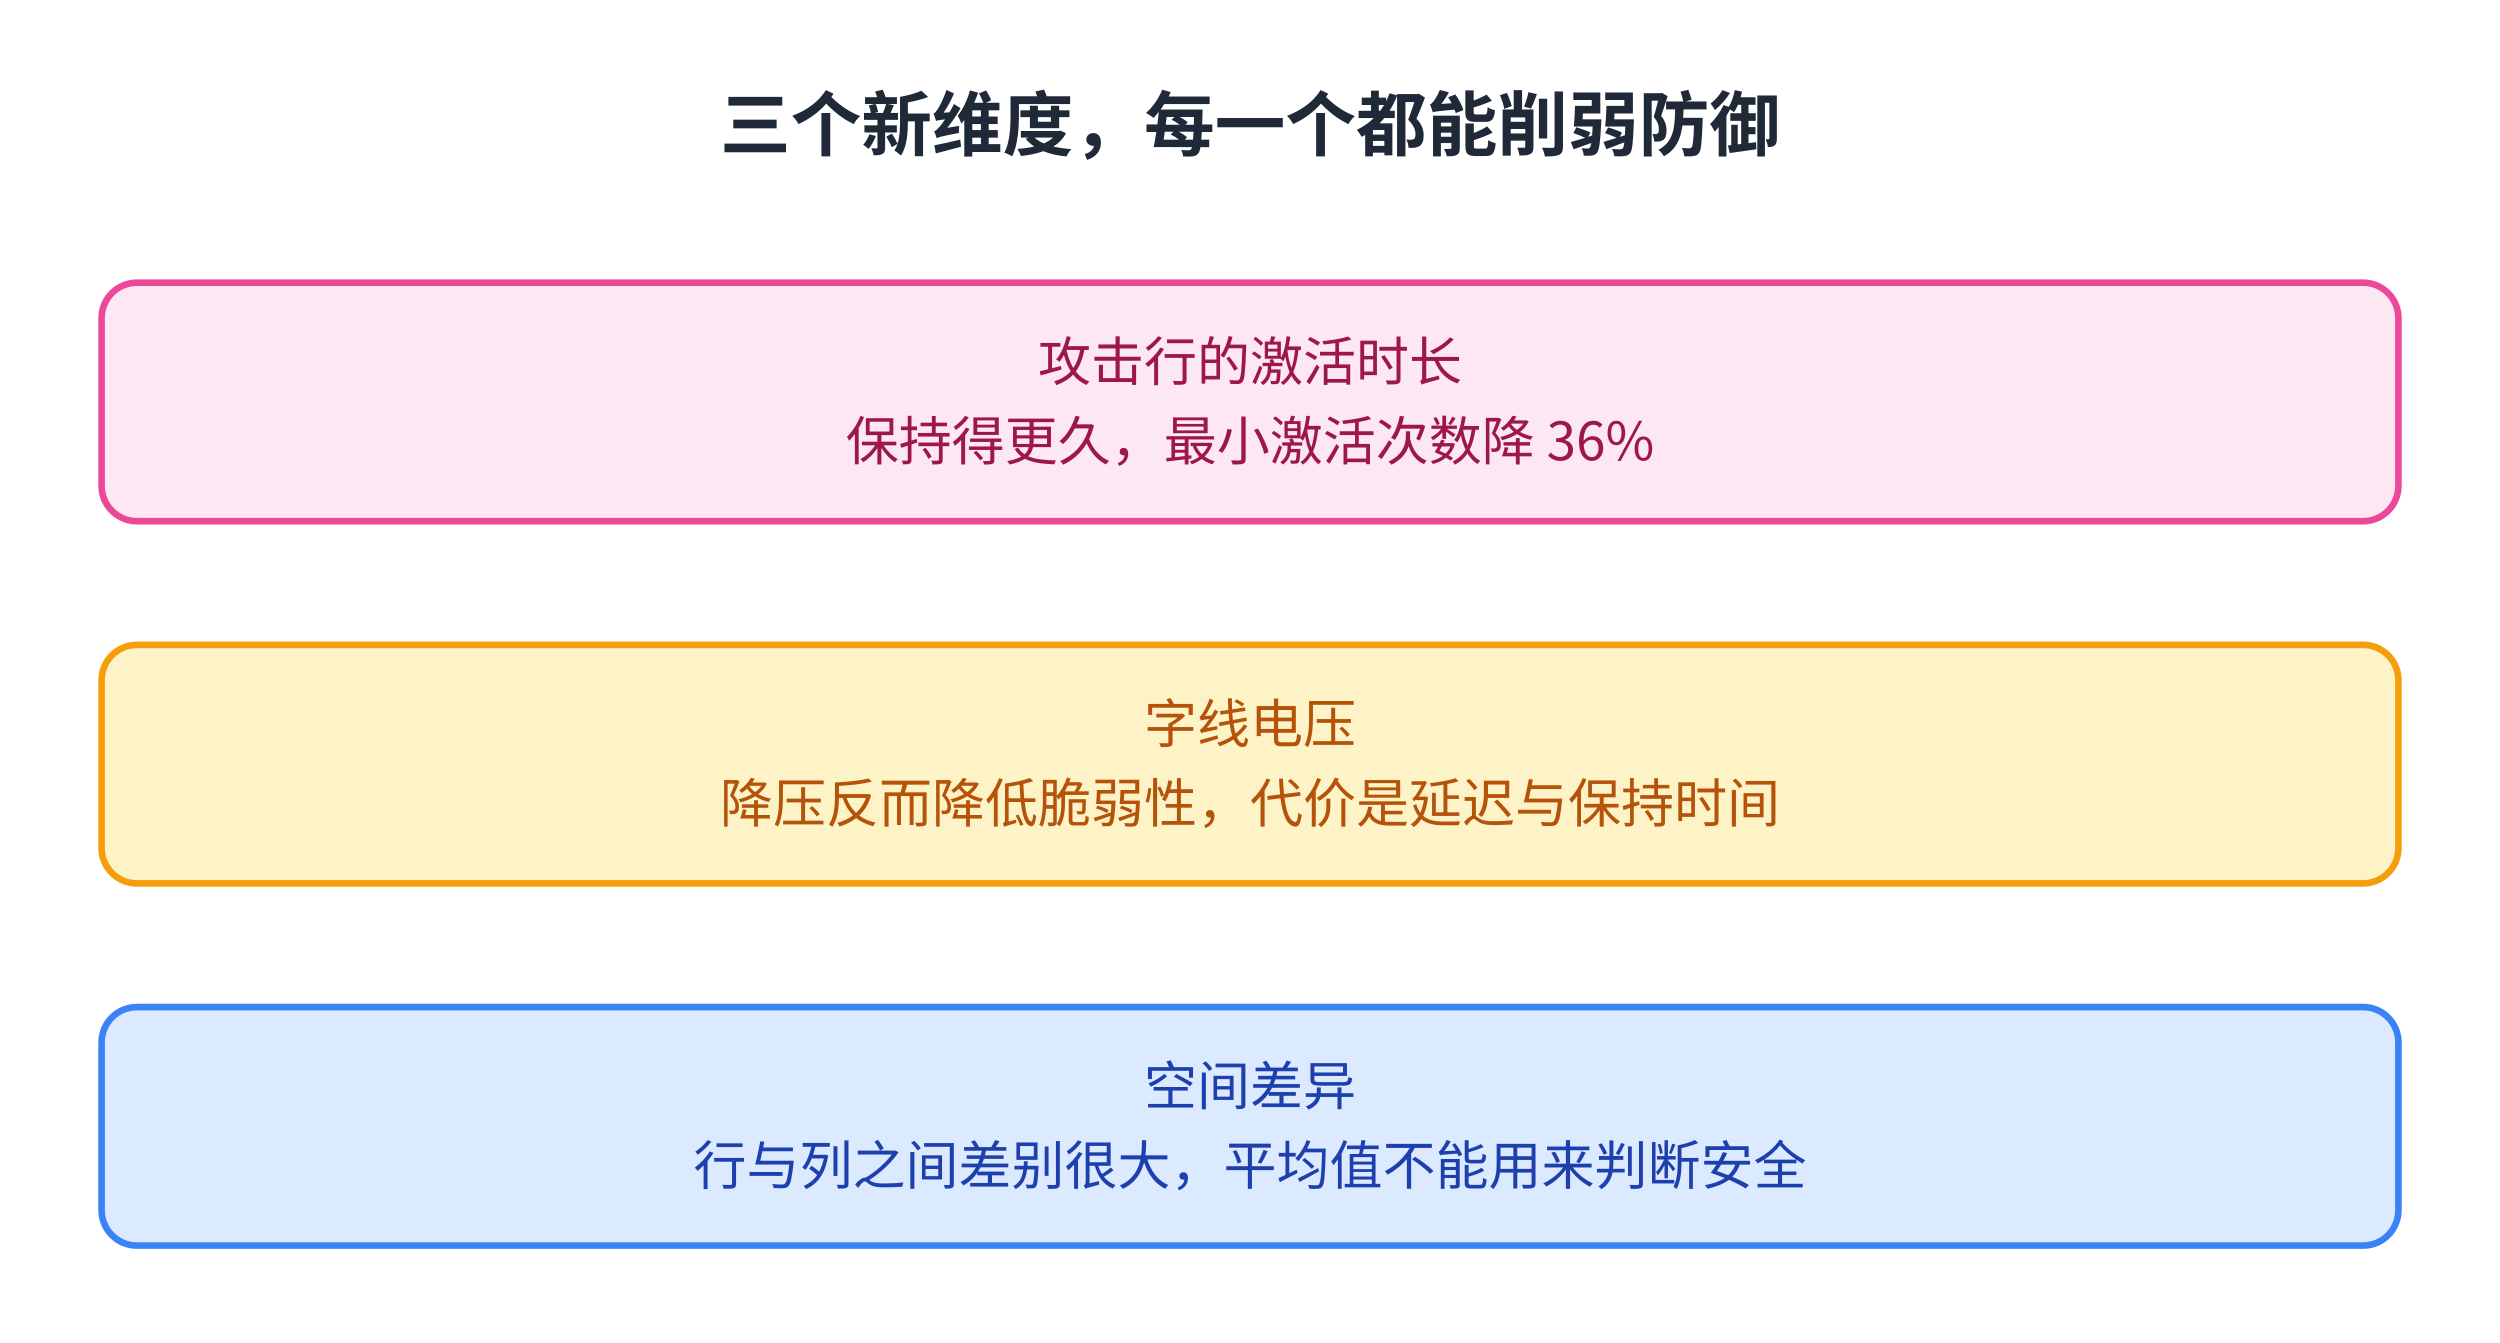
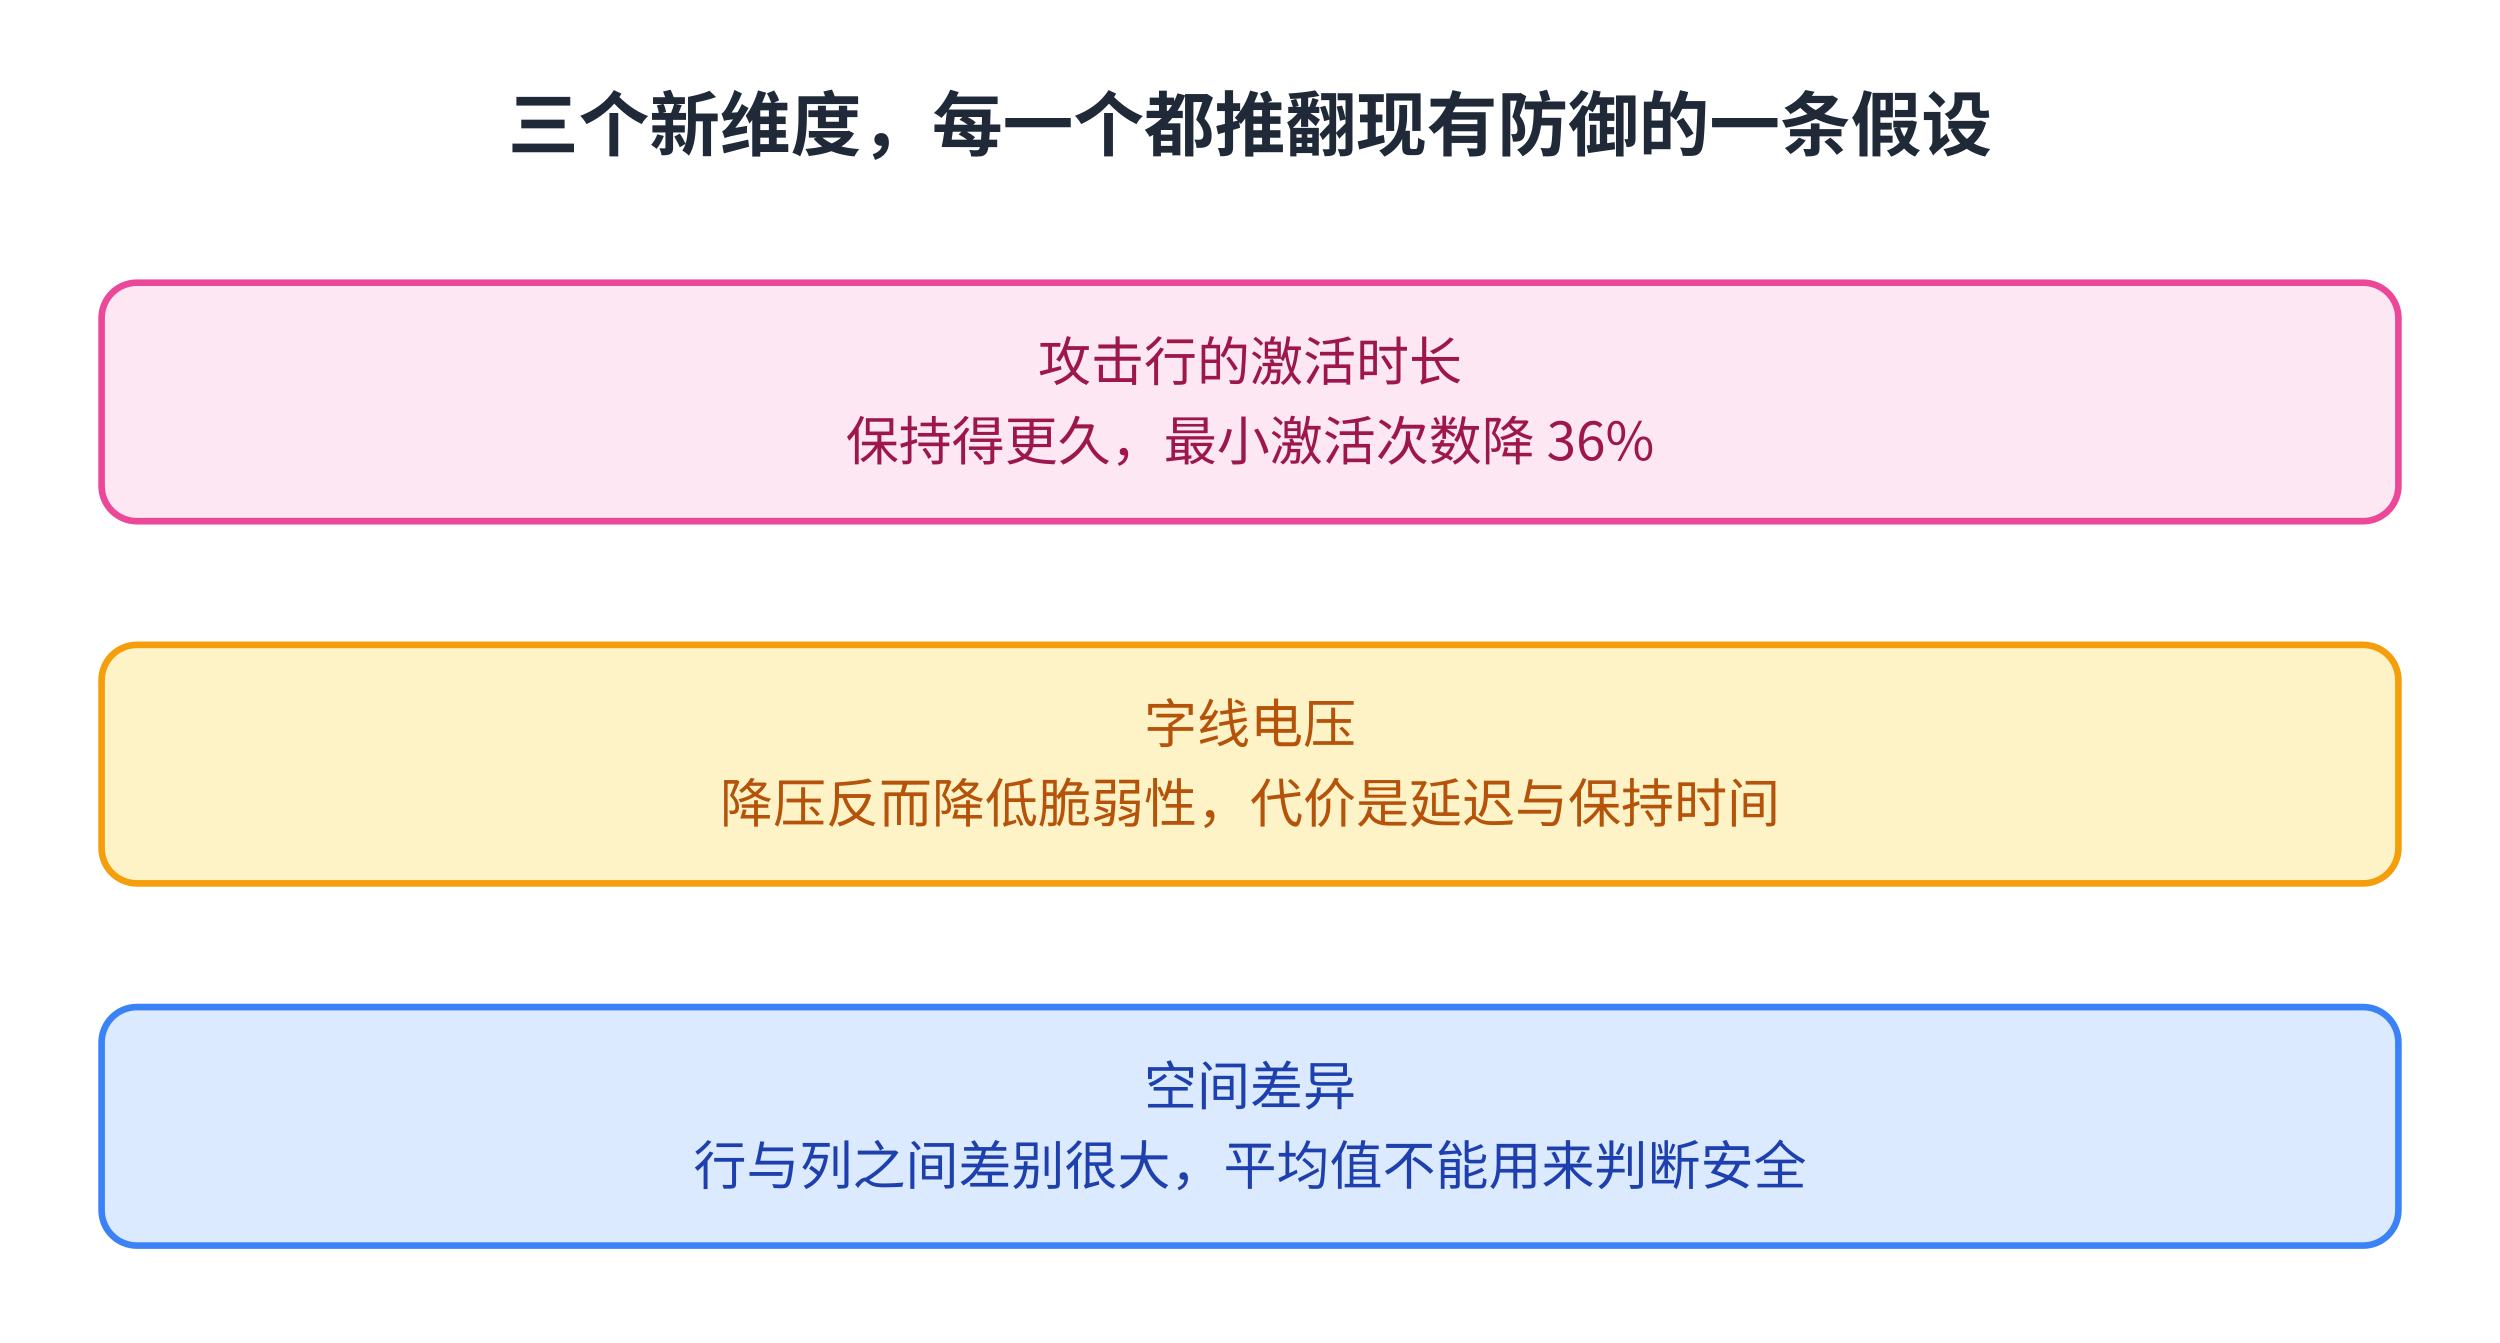
<svg xmlns="http://www.w3.org/2000/svg" viewBox="0 0 566 304" width="566" height="304" role="img" aria-labelledby="fig-l6-9-title fig-l6-9-desc">
  <defs>
    <style>
      text { font-family: 'PingFang SC', 'Microsoft YaHei', 'Noto Sans CJK SC', system-ui, sans-serif; }
    </style>
  </defs>
  <rect x="0" y="0" width="566" height="304" fill="#ffffff" />
-   <text x="283" y="34" font-size="16" font-weight="600" fill="#1f2937" text-anchor="middle">三个新维度，每一个都能削弱防御</text>
+   <text x="283" y="34" font-size="16" font-weight="600" fill="#1f2937" text-anchor="middle">三个新维度，每一个都推翻现有防御的一条假设</text>
  <rect x="23" y="64" width="520" height="54" rx="8" fill="#fce7f3" stroke="#ec4899" stroke-width="1.5" />
  <text x="283" y="86.2" font-size="12" fill="#9d174d" text-anchor="middle">攻击行的激活时长</text>
  <text x="283" y="104.2" font-size="12" fill="#9d174d" text-anchor="middle">保持得更久，最小激活次数降 36%</text>
  <rect x="23" y="146" width="520" height="54" rx="8" fill="#fef3c7" stroke="#f59e0b" stroke-width="1.5" />
  <text x="283" y="168.2" font-size="12" fill="#b45309" text-anchor="middle">字线电压</text>
  <text x="283" y="186.2" font-size="12" fill="#b45309" text-anchor="middle">降压反而降低脆弱性，代价是延迟与保持时间</text>
  <rect x="23" y="228" width="520" height="54" rx="8" fill="#dbeafe" stroke="#3b82f6" stroke-width="1.5" />
  <text x="283" y="250.2" font-size="12" fill="#1e40af" text-anchor="middle">空间差异</text>
  <text x="283" y="268.2" font-size="12" fill="#1e40af" text-anchor="middle">行与列之间差别很大，平均值不能用来判断安全</text>
</svg>
